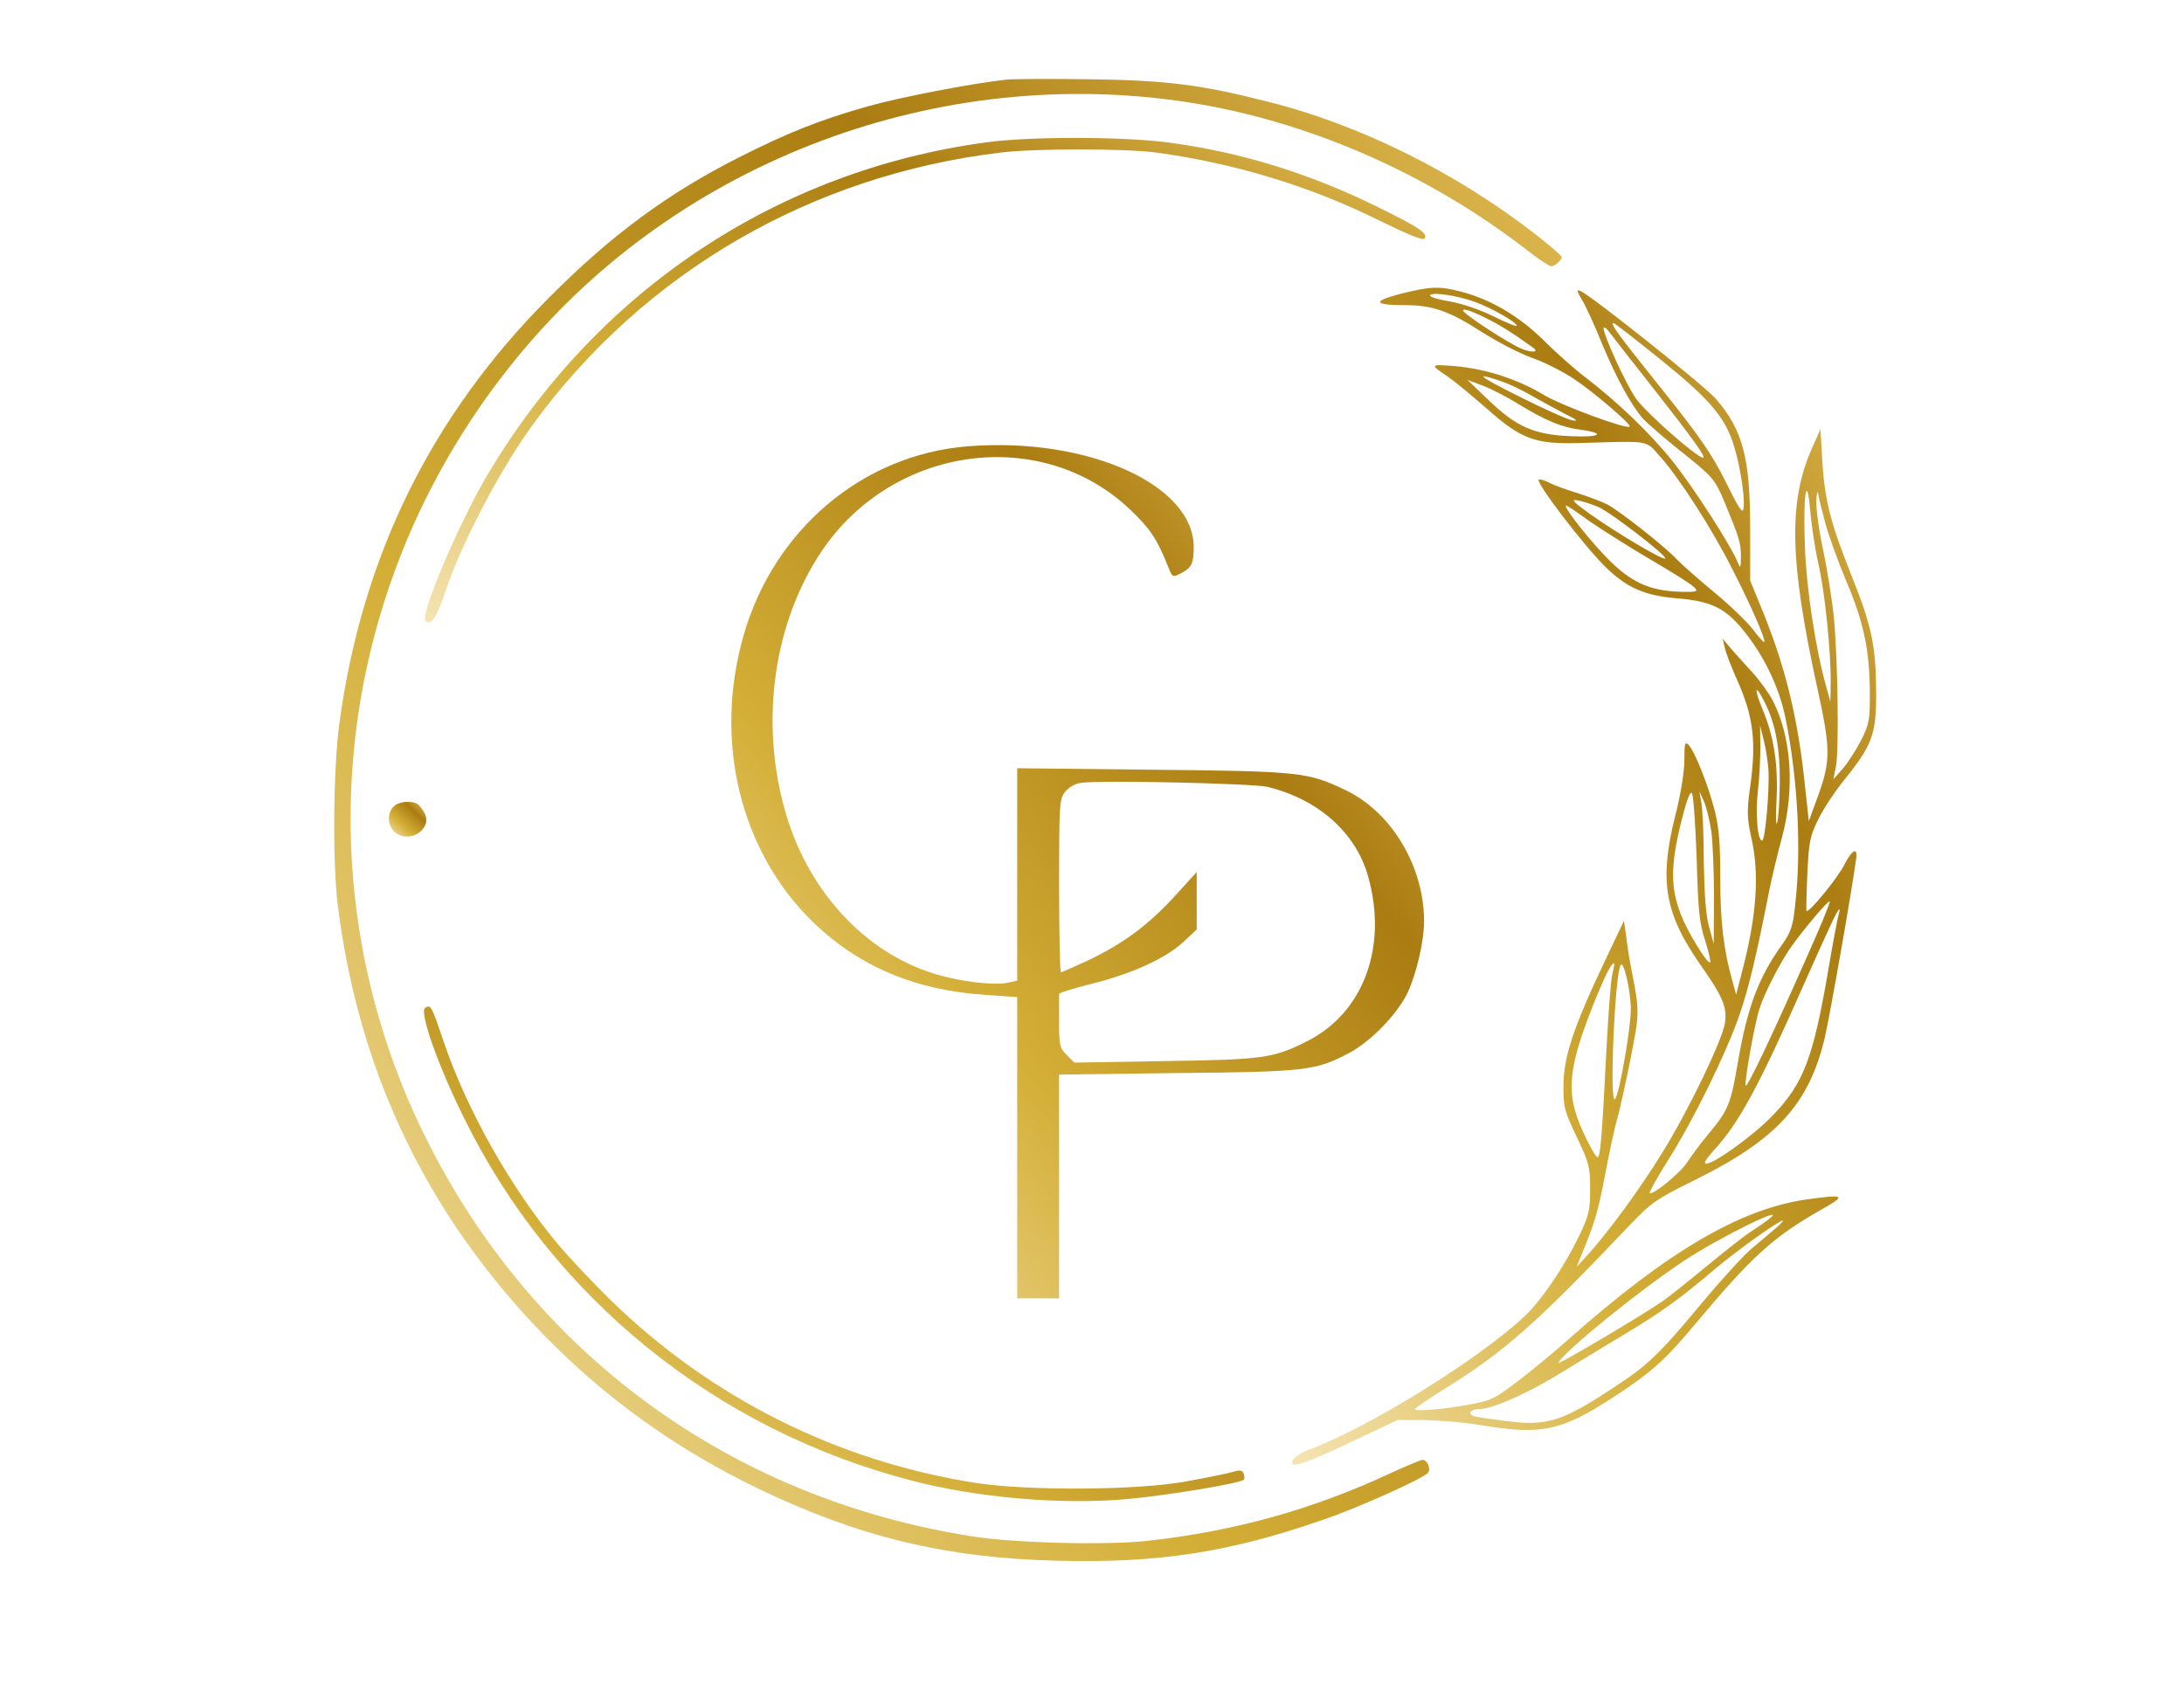
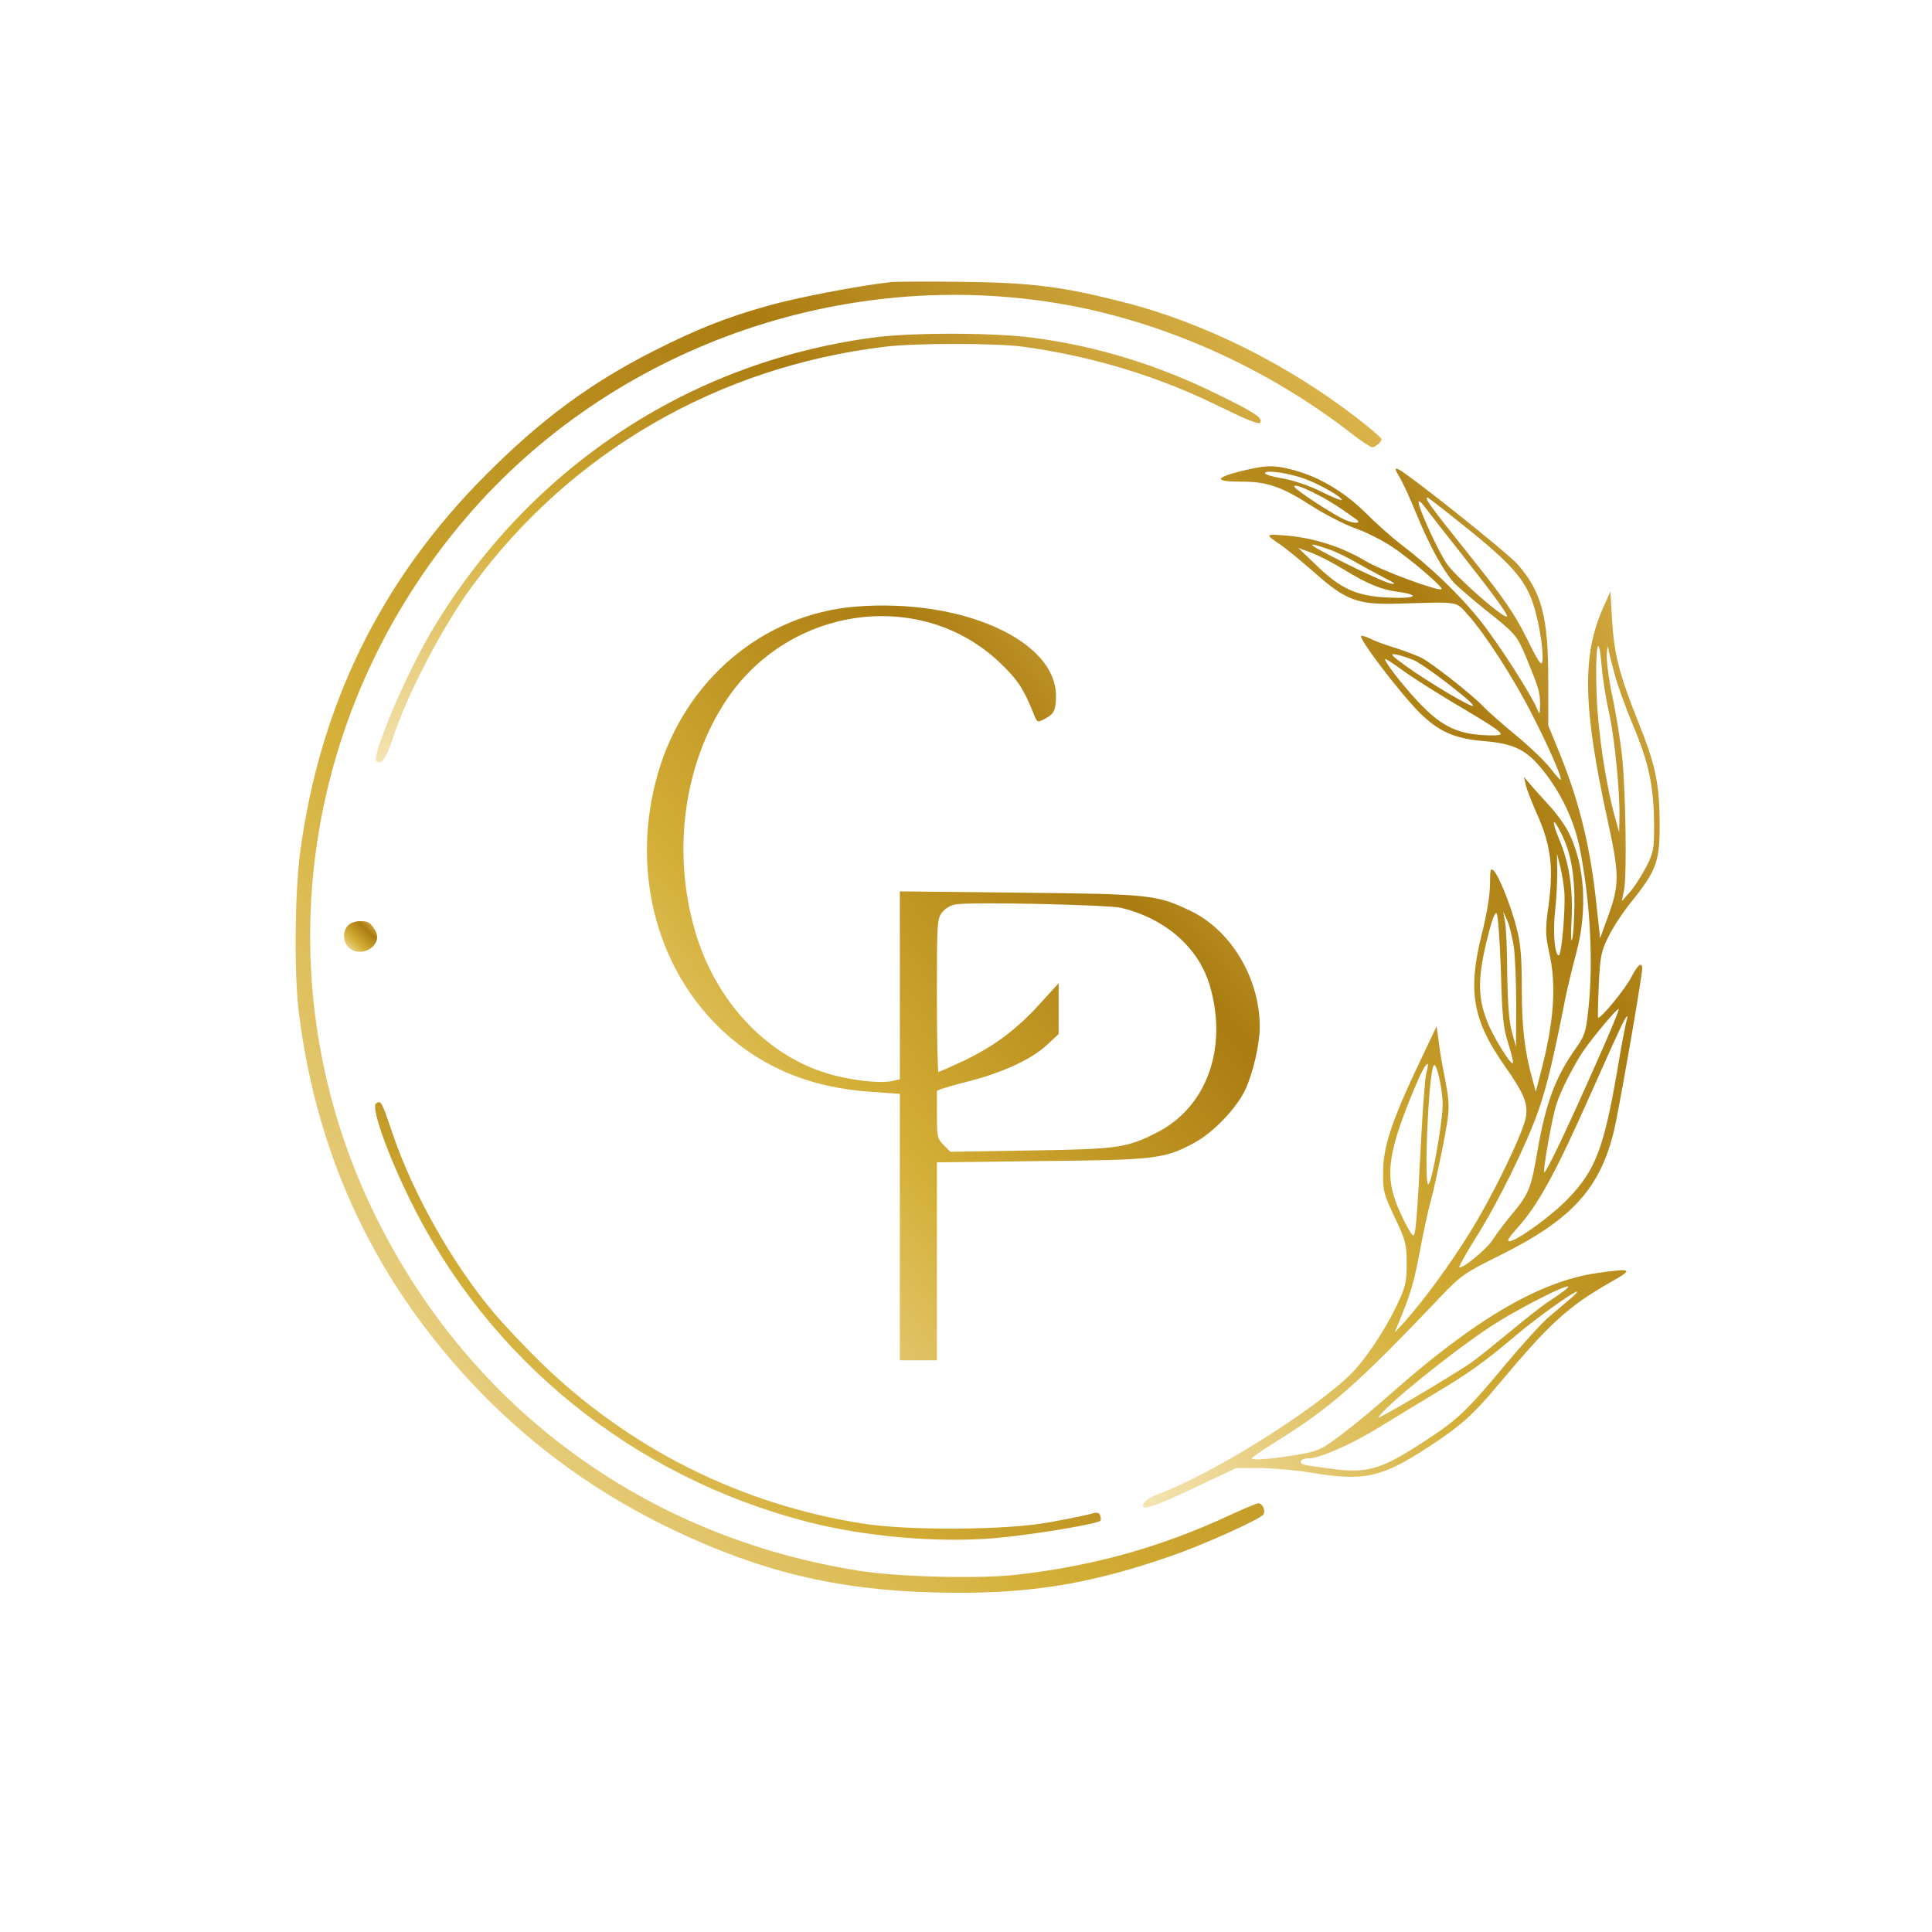
- <svg xmlns="http://www.w3.org/2000/svg" version="1.0" width="100%" height="100%" viewBox="140 130 730 570" preserveAspectRatio="xMidYMid meet">
+ <svg xmlns="http://www.w3.org/2000/svg" version="1.0" width="100%" height="100%" viewBox="140 50 730 730" preserveAspectRatio="xMidYMid meet">
  <defs>
    <linearGradient id="goldGradIcon" x1="0%" y1="0%" x2="100%" y2="100%">
      <stop offset="0%" stop-color="#F5E4B3" />
      <stop offset="35%" stop-color="#D4AF37" />
      <stop offset="70%" stop-color="#AA7C11" />
      <stop offset="100%" stop-color="#E5C158" />
    </linearGradient>
  </defs>
  <g transform="translate(0,1024) scale(0.1,-0.1)" fill="url(#goldGradIcon)" stroke="none">
    <path d="M4765 8674 c-118 -13 -358 -59 -466 -90 -157 -44 -271 -90 -429 -170 -239 -121 -427 -260 -635 -469 -394 -395 -626 -866 -701 -1426 -20 -150 -23 -460 -5 -604 69 -558 299 -1037 690 -1439 207 -212 442 -380 715 -512 335 -161 626 -232 998 -241 336 -9 574 27 888 136 121 41 343 141 354 159 9 14 -4 42 -19 42 -6 0 -54 -20 -106 -44 -264 -123 -524 -195 -817 -227 -140 -15 -446 -7 -587 16 -807 128 -1468 613 -1826 1340 -427 867 -293 1897 343 2640 549 641 1421 952 2258 805 382 -68 765 -239 1084 -486 38 -30 75 -54 81 -54 12 0 35 20 35 31 0 4 -38 37 -84 73 -267 208 -588 368 -894 445 -226 58 -345 73 -602 76 -129 2 -253 1 -275 -1z" />
    <path d="M4695 8464 c-699 -95 -1300 -496 -1665 -1110 -96 -162 -227 -470 -208 -490 18 -17 37 11 63 88 53 164 188 422 299 573 371 506 928 829 1560 905 114 14 417 14 521 0 259 -35 513 -112 741 -225 104 -51 151 -70 156 -62 11 17 -20 38 -157 105 -228 113 -463 185 -703 216 -151 20 -465 20 -607 0z" />
    <path d="M6082 7958 c-96 -25 -92 -38 14 -38 92 0 149 -20 259 -91 50 -32 124 -70 165 -85 41 -14 104 -46 140 -70 65 -43 194 -153 187 -160 -10 -10 -227 70 -287 106 -86 52 -193 87 -296 96 -85 7 -86 6 -26 -34 22 -15 79 -62 127 -104 118 -105 163 -123 310 -119 247 7 223 11 273 -44 63 -70 173 -240 241 -375 64 -124 114 -240 108 -246 -2 -2 -19 17 -38 42 -19 25 -77 81 -129 124 -52 43 -108 92 -125 110 -41 44 -193 163 -233 184 -18 9 -63 26 -100 38 -37 11 -80 27 -95 35 -16 8 -31 12 -34 10 -10 -10 146 -215 222 -291 71 -70 131 -97 240 -106 110 -9 157 -31 213 -96 74 -87 129 -198 151 -309 40 -200 53 -438 31 -622 -7 -69 -14 -89 -43 -130 -79 -110 -116 -208 -148 -393 -24 -141 -32 -161 -98 -240 -26 -31 -57 -73 -70 -93 -21 -35 -117 -114 -127 -105 -2 3 25 52 61 109 85 134 194 356 239 486 32 93 57 199 100 418 9 44 28 123 42 175 44 163 32 337 -31 459 -13 25 -45 69 -70 96 -26 28 -58 64 -72 80 l-25 30 7 -30 c3 -16 22 -64 40 -105 57 -126 67 -212 43 -374 -9 -69 -8 -92 5 -153 29 -123 19 -266 -32 -458 l-18 -70 -12 44 c-30 106 -41 200 -41 345 0 118 -4 170 -19 228 -22 85 -66 196 -87 218 -12 12 -14 6 -14 -50 0 -39 -12 -115 -31 -189 -54 -216 -35 -325 86 -498 73 -104 88 -140 81 -191 -8 -57 -122 -294 -211 -437 -73 -119 -179 -263 -244 -335 l-41 -45 16 40 c45 110 55 142 79 268 14 75 32 158 40 185 8 27 28 118 45 202 31 160 31 156 1 310 -6 30 -13 77 -16 104 l-7 48 -64 -135 c-104 -219 -137 -318 -138 -412 -1 -75 2 -86 44 -175 42 -88 45 -101 45 -175 0 -71 -4 -88 -37 -157 -47 -98 -125 -214 -180 -266 -151 -143 -521 -373 -721 -447 -44 -17 -67 -38 -55 -50 8 -8 69 15 211 83 l138 65 92 0 c51 -1 135 -8 187 -17 204 -34 269 -20 448 97 121 79 168 121 264 236 195 233 264 295 423 386 89 50 84 54 -50 35 -219 -32 -462 -174 -790 -465 -44 -39 -119 -102 -168 -139 -81 -62 -93 -68 -165 -81 -96 -17 -182 -24 -182 -15 0 3 42 32 93 64 204 126 309 219 617 543 80 84 93 93 222 157 276 136 384 254 437 476 16 67 90 487 105 598 6 42 -13 33 -39 -18 -23 -46 -119 -163 -127 -155 -1 2 0 58 3 124 5 108 9 127 37 183 17 35 57 95 88 133 94 117 106 152 105 298 -1 147 -16 218 -80 377 -72 180 -92 256 -100 390 l-6 105 -27 -60 c-81 -181 -77 -377 16 -803 45 -204 45 -245 4 -359 l-32 -88 -17 156 c-24 208 -66 375 -145 565 l-34 83 0 173 c0 239 -25 331 -115 435 -36 42 -420 348 -452 360 -14 6 -13 1 4 -28 12 -19 42 -84 67 -146 48 -116 99 -209 139 -254 13 -14 65 -59 117 -101 117 -93 121 -98 155 -178 49 -119 54 -135 54 -180 0 -39 -2 -42 -10 -21 -23 57 -149 253 -219 340 -78 97 -184 198 -295 283 -33 25 -94 79 -135 120 -82 81 -177 137 -276 163 -74 19 -101 18 -202 -7z m250 -28 c57 -21 138 -68 138 -79 0 -4 -35 10 -77 31 -46 23 -106 43 -145 50 -38 6 -68 15 -68 20 0 14 94 0 152 -22z m50 -61 c24 -12 63 -36 88 -53 24 -17 49 -34 54 -38 23 -16 -5 -18 -40 -3 -43 18 -193 116 -194 127 0 9 34 -3 92 -33z m565 -128 c160 -129 213 -189 243 -274 23 -64 43 -183 38 -224 -2 -23 -13 -9 -60 87 -48 95 -86 150 -218 315 -144 180 -170 215 -156 215 3 0 72 -54 153 -119z m-31 -86 c137 -174 188 -245 177 -245 -21 0 -191 150 -225 198 -35 51 -108 211 -108 235 0 7 11 -1 23 -18 12 -16 72 -93 133 -170z m-491 8 c22 -8 65 -28 95 -46 30 -17 80 -44 110 -60 41 -20 47 -26 25 -22 -16 3 -97 39 -180 81 -138 69 -153 83 -50 47z m51 -74 c90 -55 143 -77 204 -85 91 -12 70 -27 -31 -22 -122 5 -182 32 -275 122 l-69 66 51 -19 c29 -11 83 -39 120 -62z m1002 -534 c22 -93 43 -303 41 -404 l-1 -56 -14 50 c-35 124 -66 326 -71 466 -7 171 6 258 18 119 4 -47 16 -126 27 -175z m23 137 c10 -39 42 -127 70 -194 59 -139 78 -231 79 -374 0 -93 -2 -105 -30 -160 -17 -32 -44 -75 -61 -94 l-31 -35 9 45 c10 58 6 353 -7 493 -6 60 -22 160 -35 223 -14 62 -24 137 -24 166 1 29 4 42 6 28 2 -14 13 -58 24 -98z m-760 54 c41 -17 233 -165 225 -173 -7 -7 -170 90 -256 152 -55 40 -60 47 -35 42 17 -3 46 -13 66 -21z m-48 -34 c29 -22 109 -73 178 -115 169 -100 199 -120 199 -131 0 -5 -33 -6 -75 -3 -96 7 -156 39 -238 127 -62 66 -134 160 -122 160 3 0 29 -17 58 -38z m606 -621 c35 -68 51 -153 50 -267 -1 -60 -4 -120 -9 -134 -4 -14 -5 20 -2 76 6 120 -9 214 -48 306 -29 71 -23 84 9 19z m12 -224 c4 -71 -11 -237 -21 -237 -16 0 -23 91 -14 169 5 42 8 108 8 146 l-1 70 12 -48 c7 -27 14 -72 16 -100z m-240 -295 c5 -176 9 -217 28 -275 12 -38 20 -71 17 -74 -8 -8 -78 106 -98 161 -34 88 -34 160 -2 295 19 79 32 116 39 110 5 -5 12 -102 16 -217z m49 90 c5 -37 9 -137 9 -222 l-1 -155 -15 55 c-11 37 -16 107 -18 215 0 88 -4 178 -8 200 l-7 40 15 -33 c8 -17 19 -62 25 -100z m314 -433 c-114 -258 -193 -423 -199 -418 -6 6 30 209 46 257 16 51 66 148 101 200 42 60 129 164 134 159 3 -2 -34 -91 -82 -198z m112 155 c-3 -9 -20 -96 -36 -193 -50 -289 -82 -373 -184 -479 -63 -66 -196 -162 -223 -162 -10 0 -2 14 24 43 84 91 149 210 296 542 96 216 119 265 125 265 2 0 1 -7 -2 -16z m-757 -201 c-5 -21 -13 -130 -19 -243 -16 -313 -21 -371 -31 -368 -6 2 -27 39 -47 83 -61 132 -53 215 45 455 31 75 49 110 58 110 2 0 -1 -17 -6 -37z m62 -114 c1 -60 -38 -287 -53 -303 -19 -23 -1 415 19 448 10 16 33 -82 34 -145z m458 -707 c-13 -10 -42 -30 -64 -44 -22 -15 -88 -67 -146 -115 -58 -48 -123 -100 -145 -115 -85 -57 -353 -215 -346 -204 25 43 270 241 417 339 122 81 366 201 284 139z m26 -28 c-16 -14 -52 -44 -78 -66 -27 -22 -102 -104 -167 -182 -145 -174 -181 -209 -296 -284 -174 -115 -224 -130 -362 -112 -48 6 -95 13 -105 16 -24 8 -11 24 19 24 43 0 166 55 275 123 57 35 151 92 209 127 122 73 183 117 300 216 78 66 216 164 229 164 3 0 -7 -12 -24 -26z" />
    <path d="M4634 7448 c-350 -28 -646 -277 -748 -630 -102 -353 -13 -722 231 -960 154 -149 343 -229 581 -244 l102 -7 0 -504 0 -503 70 0 70 0 0 374 0 374 393 5 c432 4 466 8 578 68 73 39 162 132 195 203 29 63 54 172 54 236 0 184 -109 366 -263 439 -126 60 -149 63 -644 68 l-453 5 0 -355 0 -355 -31 -7 c-46 -10 -165 4 -249 31 -231 72 -419 277 -494 537 -88 302 -41 636 122 877 239 352 733 418 1029 137 67 -64 89 -96 127 -190 15 -38 15 -38 44 -23 35 18 42 33 42 87 0 210 -357 369 -756 337z m1001 -1138 c171 -41 297 -153 338 -300 66 -234 -15 -455 -203 -550 -114 -58 -149 -62 -477 -67 l-302 -5 -26 26 c-23 23 -25 32 -25 111 0 47 0 88 0 92 -1 4 48 19 107 34 134 33 247 84 307 139 l46 43 0 96 0 96 -70 -77 c-90 -99 -173 -160 -286 -215 -50 -23 -94 -43 -98 -43 -3 0 -6 130 -6 289 0 274 1 290 20 314 12 15 34 28 53 30 65 10 572 -2 622 -13z" />
    <path d="M2716 6244 c-25 -24 -20 -71 9 -90 50 -33 121 18 94 68 -7 13 -17 26 -23 30 -19 13 -64 9 -80 -8z" />
    <path d="M2821 5571 c-20 -13 41 -188 129 -366 295 -602 841 -1045 1500 -1215 216 -56 490 -80 707 -62 132 11 388 53 401 66 2 3 2 12 -1 20 -5 12 -13 13 -39 5 -18 -5 -87 -19 -153 -31 -162 -30 -530 -32 -704 -5 -464 73 -884 284 -1220 611 -62 61 -142 146 -177 188 -156 186 -303 447 -380 673 -42 124 -44 128 -63 116z" />
  </g>
</svg>
